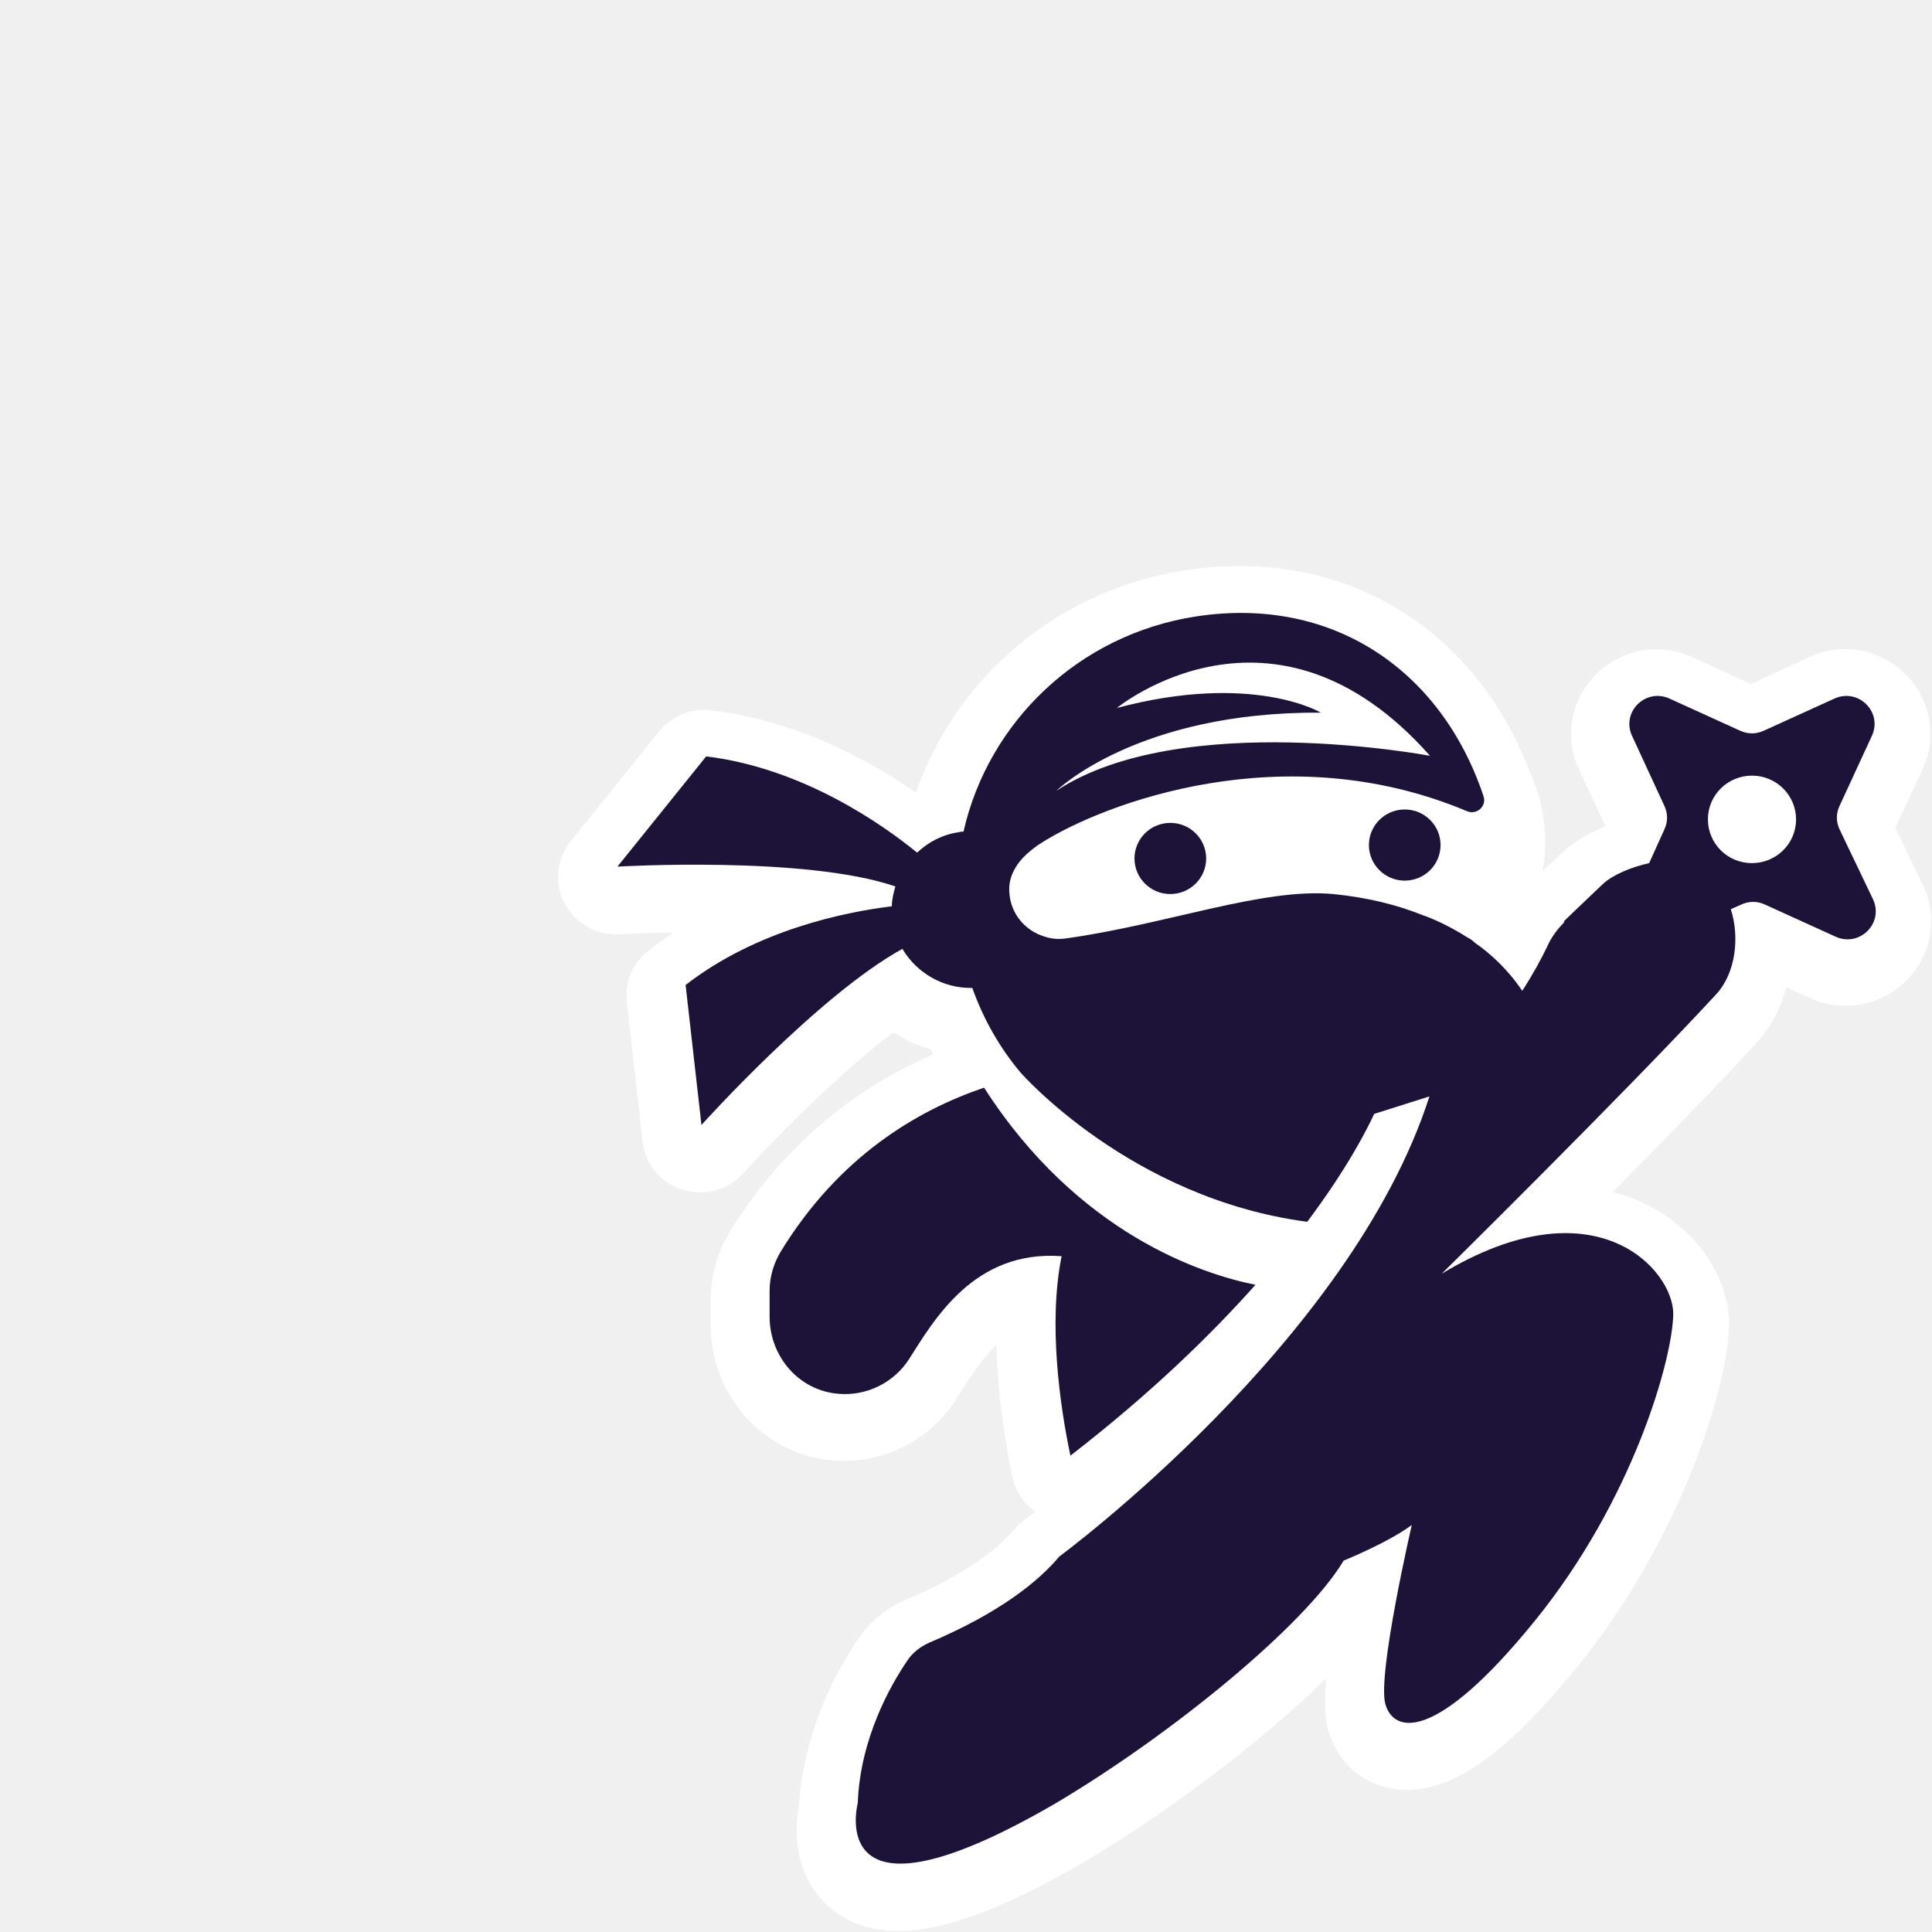
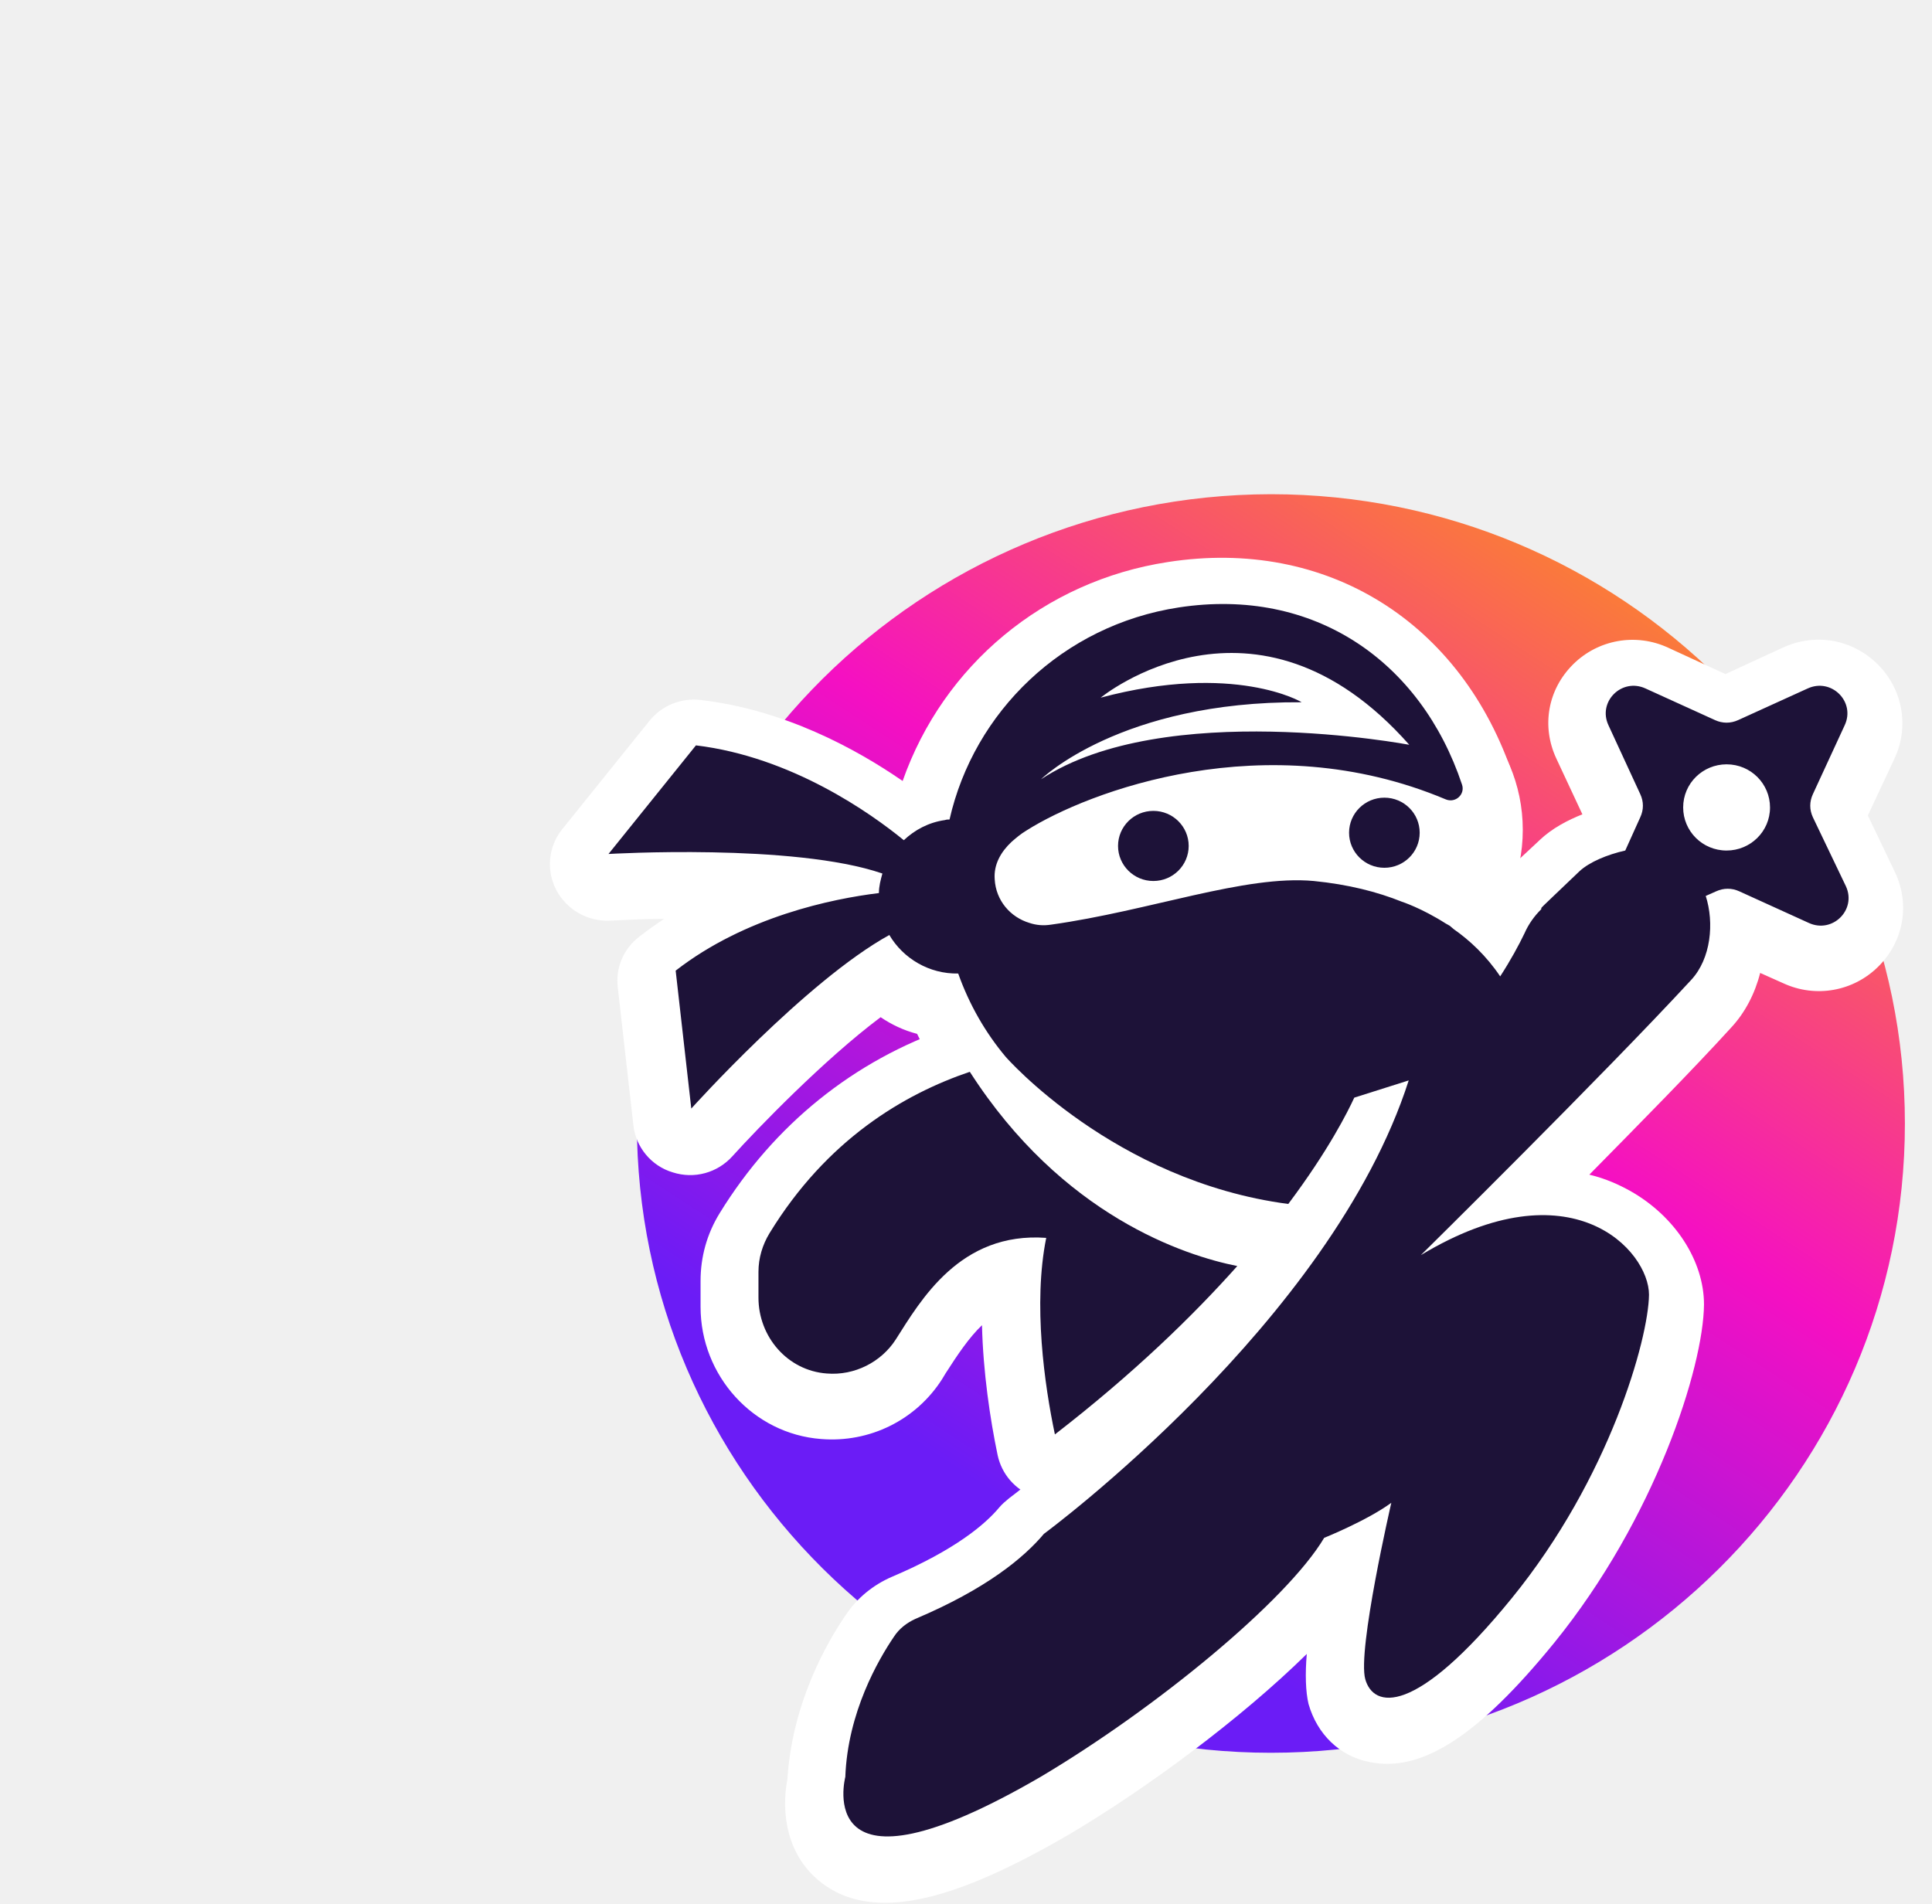
- <svg xmlns="http://www.w3.org/2000/svg" width="68" height="68" viewBox="0 0 68 68" fill="none">
+ <svg xmlns="http://www.w3.org/2000/svg" width="69" height="68" viewBox="0 0 69 68" fill="none">
+   <mask id="mask0_10066_173" style="mask-type:luminance" maskUnits="userSpaceOnUse" x="22" y="17" width="47" height="46">
+     <path d="M22.745 40.129C22.745 52.527 32.878 62.605 45.389 62.605C57.879 62.605 68.032 52.547 68.032 40.129C68.032 27.731 57.899 17.652 45.389 17.652C32.878 17.673 22.745 27.731 22.745 40.129Z" fill="white" />
+   </mask>
+   <g mask="url(#mask0_10066_173)">
+     <path d="M88.773 31.2L54.364 83.213L1.963 49.058L36.373 -2.956L88.773 31.2Z" fill="url(#paint0_linear_10066_173)" />
+   </g>
  <path d="M53.102 36.537C52.668 36.537 52.234 36.393 51.862 36.126C51.159 35.593 50.89 34.669 51.179 33.848C51.179 33.827 51.2 33.807 51.2 33.786C51.469 33.13 52.048 32.657 52.751 32.555C53.454 32.432 54.157 32.699 54.612 33.232C54.984 33.663 55.15 34.218 55.088 34.751C55.026 35.264 54.777 35.757 54.364 36.085C54.343 36.106 54.322 36.126 54.281 36.147C53.971 36.414 53.537 36.537 53.102 36.537Z" fill="white" />
  <path d="M39.847 30.543C39.847 31.241 40.405 31.795 41.108 31.795C41.811 31.795 42.37 31.241 42.37 30.543C42.37 29.845 41.811 29.291 41.108 29.291C40.405 29.291 39.847 29.866 39.847 30.543Z" fill="white" />
  <path d="M41.108 33.827C39.288 33.827 37.82 32.37 37.82 30.564C37.82 28.757 39.288 27.3 41.108 27.3C42.928 27.3 44.396 28.757 44.396 30.564C44.417 32.349 42.928 33.827 41.108 33.827ZM41.108 29.804C40.695 29.804 40.343 30.133 40.343 30.564C40.343 30.974 40.674 31.323 41.108 31.323C41.522 31.323 41.873 30.995 41.873 30.564C41.873 30.133 41.542 29.804 41.108 29.804Z" fill="white" />
  <path d="M48.098 30.071C48.098 30.769 48.656 31.323 49.359 31.323C50.062 31.323 50.62 30.769 50.62 30.071C50.62 29.373 50.062 28.819 49.359 28.819C48.656 28.819 48.098 29.394 48.098 30.071Z" fill="white" />
  <path d="M48.429 35.552C45.141 35.552 42.474 32.904 42.474 29.64C42.474 26.376 45.141 23.729 48.429 23.729C51.717 23.729 54.385 26.376 54.385 29.64C54.385 32.904 51.717 35.552 48.429 35.552ZM48.429 28.306C47.685 28.306 47.064 28.922 47.064 29.661C47.064 30.4 47.685 31.015 48.429 31.015C49.174 31.015 49.794 30.4 49.794 29.661C49.794 28.901 49.174 28.306 48.429 28.306Z" fill="white" />
  <path d="M31.906 48.196C32.795 46.8 34.201 44.337 37.282 44.563C36.807 46.923 37.22 49.818 37.593 51.583C40.405 49.407 42.514 47.354 44.106 45.569C42.245 45.199 37.861 43.783 34.553 38.631C32.195 39.431 29.445 41.053 27.398 44.398C27.15 44.809 27.005 45.281 27.005 45.774V46.697C27.005 48.093 28.059 49.304 29.445 49.407C30.458 49.468 31.389 48.996 31.906 48.196Z" fill="white" />
  <path d="M37.614 53.574C37.387 53.574 37.138 53.532 36.911 53.45C36.249 53.204 35.774 52.65 35.629 51.972C35.36 50.679 35.112 49.017 35.071 47.334C34.616 47.765 34.202 48.38 33.768 49.058L33.644 49.263C32.713 50.72 31.059 51.541 29.322 51.398C26.902 51.213 25.02 49.14 25.02 46.677V45.753C25.02 44.891 25.248 44.07 25.703 43.331C27.647 40.17 30.5 37.871 33.933 36.701C34.822 36.393 35.794 36.742 36.291 37.522C39.206 42.079 43.032 43.269 44.541 43.577C45.245 43.721 45.824 44.234 46.051 44.911C46.279 45.589 46.134 46.348 45.658 46.882C43.756 49.037 41.481 51.131 38.875 53.142C38.483 53.43 38.048 53.574 37.614 53.574ZM39.165 45.774C39.103 46.348 39.103 46.985 39.124 47.662C39.578 47.252 40.033 46.841 40.447 46.43C40.033 46.246 39.599 46.04 39.165 45.774ZM33.83 41.073C31.907 42.017 30.314 43.475 29.136 45.404C29.074 45.507 29.053 45.609 29.053 45.733V46.656C29.053 47.026 29.322 47.354 29.632 47.375C29.88 47.395 30.108 47.292 30.232 47.087L30.356 46.882C31.121 45.671 32.568 43.392 35.277 42.695C34.76 42.222 34.285 41.689 33.83 41.073Z" fill="white" />
  <path d="M64.662 29.537C64.538 29.27 64.538 28.983 64.662 28.716L65.799 26.253C66.192 25.412 65.323 24.549 64.476 24.939L61.994 26.068C61.725 26.192 61.436 26.192 61.167 26.068L58.685 24.939C57.838 24.549 56.969 25.412 57.362 26.253L58.499 28.716C58.623 28.983 58.623 29.27 58.499 29.537L57.962 30.728C57.321 30.872 56.68 31.138 56.328 31.467C55.625 32.144 54.963 32.76 54.963 32.781C54.963 32.801 54.963 32.801 54.963 32.822C54.715 33.068 54.508 33.355 54.364 33.684C54.157 34.115 53.867 34.648 53.495 35.223C52.999 34.484 52.399 33.93 51.841 33.54C51.799 33.499 51.737 33.458 51.696 33.417C51.655 33.396 51.593 33.355 51.551 33.335C50.683 32.781 49.98 32.555 49.98 32.555C49.111 32.206 48.077 31.939 46.837 31.816C44.376 31.59 40.984 32.883 37.448 33.376C37.179 33.417 36.931 33.396 36.683 33.314C36.001 33.109 35.484 32.514 35.442 31.754C35.401 31.221 35.67 30.769 36.042 30.42C36.207 30.276 36.373 30.133 36.58 30.009C38.751 28.634 45.12 26.192 51.551 28.901C51.903 29.045 52.254 28.716 52.13 28.367C50.662 23.975 46.837 21.306 42.018 22.045C37.862 22.682 34.698 25.781 33.829 29.619C33.767 29.619 33.726 29.619 33.664 29.64C33.085 29.722 32.589 29.989 32.196 30.358C31.017 29.394 28.184 27.382 24.772 26.972L21.649 30.851C21.649 30.851 28.267 30.461 31.431 31.549C31.369 31.775 31.306 32.001 31.306 32.247C29.631 32.452 26.53 33.088 24.048 35.018L24.607 39.944C24.607 39.944 28.701 35.387 31.679 33.745C32.175 34.587 33.106 35.141 34.139 35.12C34.532 36.229 35.111 37.235 35.835 38.097C35.835 38.097 39.702 42.531 45.927 43.352C47.374 41.422 48.056 40.047 48.284 39.554L50.228 38.938C47.457 47.58 37.2 55.134 37.2 55.134C36.476 55.996 35.132 57.104 32.609 58.172C32.299 58.315 32.03 58.52 31.844 58.808C31.286 59.629 30.19 61.517 30.107 63.816C30.107 63.816 28.846 68.599 37.076 63.816C41.191 61.374 45.885 57.535 47.209 55.277C47.209 55.277 48.739 54.662 49.607 54.025C49.607 54.025 48.387 59.3 48.677 60.327C48.966 61.353 50.435 61.702 53.909 57.433C57.403 53.143 58.789 48.175 58.81 46.595C58.81 45.014 56.039 41.935 50.662 45.178C50.662 45.178 57.155 38.774 60.319 35.346C61.022 34.587 61.146 33.314 60.836 32.349L61.208 32.185C61.477 32.062 61.767 32.062 62.035 32.185L64.517 33.314C65.365 33.704 66.233 32.842 65.841 32.001L64.662 29.537ZM40.426 24.529C40.385 24.549 40.343 24.57 40.302 24.59C40.488 24.488 40.674 24.406 40.902 24.303C40.881 24.303 40.86 24.324 40.84 24.324C40.695 24.406 40.571 24.467 40.426 24.529ZM39.33 25.206L39.351 25.186C39.351 25.186 39.33 25.186 39.33 25.206ZM39.744 24.919C39.806 24.878 39.868 24.857 39.93 24.816C39.847 24.837 39.806 24.878 39.744 24.919ZM43.032 24.734C43.156 24.734 43.259 24.734 43.383 24.734C43.383 24.734 43.383 24.734 43.404 24.734C43.259 24.734 43.135 24.734 43.032 24.734ZM44.831 24.898C44.872 24.898 44.872 24.898 44.893 24.919C44.872 24.919 44.831 24.898 44.81 24.898C44.81 24.898 44.81 24.898 44.831 24.898ZM45.451 25.063C45.43 25.063 45.389 25.042 45.348 25.042C45.389 25.042 45.43 25.042 45.451 25.063ZM46.113 25.288C46.092 25.268 46.051 25.268 46.03 25.247C46.071 25.268 46.092 25.268 46.113 25.288ZM45.906 25.206C45.885 25.186 45.844 25.186 45.823 25.165C45.844 25.186 45.864 25.186 45.906 25.206ZM44.81 26.479C47.788 26.479 50.248 26.951 50.248 26.951C50.269 26.951 47.788 26.479 44.81 26.479ZM42.122 23.893C42.308 23.852 42.494 23.811 42.68 23.77C43.073 23.708 43.486 23.667 43.921 23.667C43.714 23.667 43.486 23.667 43.28 23.687C43.197 23.687 43.135 23.708 43.052 23.708C42.928 23.728 42.825 23.728 42.701 23.749H42.68H42.659C42.494 23.77 42.328 23.811 42.163 23.852C42.163 23.893 42.142 23.893 42.122 23.893C42.101 23.893 42.08 23.893 42.08 23.913C41.998 23.934 41.915 23.954 41.832 23.975C41.812 23.975 41.791 23.975 41.791 23.995C41.77 23.995 41.749 24.016 41.729 24.016C41.501 24.077 41.274 24.16 41.067 24.242C41.046 24.242 41.046 24.262 41.026 24.262C41.253 24.16 41.501 24.077 41.791 23.995C41.894 23.954 41.998 23.934 42.122 23.893ZM46.423 25.432C39.95 25.391 37.117 28.183 37.117 28.183C37.117 28.183 39.971 25.391 46.423 25.432ZM61.581 30.728C60.712 30.728 60.03 30.03 60.03 29.188C60.03 28.326 60.733 27.649 61.581 27.649C62.449 27.649 63.132 28.347 63.132 29.188C63.152 30.03 62.449 30.728 61.581 30.728Z" fill="white" />
  <path d="M66.709 29.127L67.66 27.095C68.198 25.945 67.95 24.611 67.061 23.728C66.151 22.825 64.827 22.599 63.669 23.133L61.622 24.077L59.575 23.133C58.417 22.599 57.072 22.846 56.183 23.728C55.273 24.632 55.046 25.945 55.584 27.095L56.514 29.086C55.997 29.291 55.439 29.578 54.984 30.009L54.963 30.03C54.612 30.358 54.26 30.687 54.012 30.913C53.764 31.138 53.516 31.364 53.33 31.631C53.247 31.734 53.164 31.816 53.102 31.918C53.019 31.857 52.916 31.775 52.792 31.693C52.751 31.672 52.709 31.631 52.647 31.61H52.627C52.151 31.303 51.717 31.077 51.365 30.933C52.089 31.036 52.833 30.831 53.392 30.317C54.095 29.66 54.364 28.655 54.053 27.752C52.213 22.209 47.374 19.192 41.708 20.075C37.283 20.752 33.685 23.77 32.237 27.895C30.541 26.725 27.998 25.35 25.02 25.001C24.317 24.919 23.635 25.206 23.2 25.74L20.078 29.619C19.581 30.235 19.499 31.097 19.871 31.795C20.243 32.493 20.988 32.924 21.794 32.883C22.249 32.863 22.931 32.822 23.717 32.822C23.407 33.027 23.118 33.232 22.828 33.458C22.27 33.889 21.98 34.566 22.063 35.264L22.621 40.191C22.704 40.971 23.262 41.648 24.027 41.874C24.793 42.12 25.62 41.894 26.157 41.299C27.047 40.314 29.425 37.85 31.451 36.332C31.844 36.598 32.278 36.804 32.754 36.927C33.168 37.809 33.705 38.63 34.326 39.37C34.346 39.39 34.346 39.39 34.367 39.41C34.532 39.595 38.337 43.885 44.541 45.137C40.819 49.941 36.125 53.45 36.042 53.512C35.918 53.615 35.794 53.717 35.69 53.84C35.194 54.436 34.119 55.359 31.844 56.324C31.182 56.612 30.603 57.084 30.21 57.679C29.487 58.726 28.287 60.881 28.122 63.55C27.894 64.719 28.081 66.3 29.363 67.265C29.983 67.737 30.727 67.963 31.617 67.963C33.25 67.963 35.36 67.162 38.151 65.54C40.964 63.878 44.334 61.374 46.671 59.075C46.609 59.793 46.63 60.429 46.733 60.861C47.043 61.948 47.85 62.728 48.904 62.934C50.765 63.324 52.792 62.01 55.501 58.685C59.12 54.23 60.836 48.832 60.857 46.595C60.857 45.035 59.823 43.434 58.21 42.531C57.838 42.325 57.362 42.099 56.762 41.956C58.541 40.15 60.485 38.179 61.829 36.701C62.325 36.167 62.676 35.49 62.863 34.751L63.69 35.12C64.848 35.654 66.192 35.408 67.081 34.525C67.991 33.622 68.219 32.308 67.681 31.159L66.709 29.127ZM33.416 32.739C33.374 32.678 33.333 32.616 33.292 32.555C33.312 32.473 33.312 32.411 33.312 32.329C33.312 32.267 33.333 32.206 33.354 32.144C33.374 32.083 33.395 32.021 33.395 31.939C33.416 32.288 33.498 32.637 33.623 32.965C33.54 32.904 33.478 32.822 33.416 32.739ZM56.742 46.636C56.7 47.683 55.604 52.116 52.296 56.16C51.737 56.837 51.262 57.371 50.869 57.761C51.055 56.735 51.282 55.524 51.531 54.477C51.717 53.656 51.365 52.794 50.662 52.342C49.959 51.891 49.028 51.911 48.346 52.424C47.87 52.773 46.898 53.225 46.402 53.43C45.989 53.594 45.637 53.902 45.41 54.292C44.334 56.119 39.95 59.773 36.021 62.092C33.933 63.303 32.733 63.734 32.092 63.878C32.175 62.113 33.044 60.614 33.457 59.998C35.711 59.013 37.448 57.884 38.565 56.612C39.661 55.791 44.955 51.624 48.801 46.061C48.863 46.184 48.946 46.307 49.028 46.41C49.669 47.211 50.807 47.416 51.675 46.882C53.412 45.835 54.922 45.507 55.956 45.917C56.493 46.143 56.7 46.513 56.742 46.636ZM58.789 33.971C56.824 36.085 53.536 39.41 51.365 41.586C51.675 40.909 51.923 40.232 52.151 39.534C52.378 38.815 52.192 38.035 51.655 37.502C51.262 37.112 50.745 36.906 50.228 36.906C50.021 36.906 49.814 36.927 49.628 37.009L47.684 37.625C47.126 37.789 46.671 38.2 46.444 38.733C46.319 39 45.906 39.883 45.037 41.155C40.509 40.129 37.593 37.009 37.386 36.804C37.014 36.352 36.683 35.859 36.435 35.326C36.869 35.408 37.283 35.428 37.717 35.367C39.206 35.162 40.591 34.833 41.956 34.525C43.776 34.115 45.472 33.704 46.65 33.827C47.56 33.91 48.429 34.115 49.235 34.443C49.297 34.464 49.38 34.484 49.442 34.505C49.587 34.566 49.98 34.73 50.435 35.018C50.455 35.038 50.476 35.038 50.497 35.059L50.559 35.08C50.6 35.1 50.621 35.141 50.662 35.162C51.138 35.511 51.531 35.901 51.82 36.332C52.192 36.886 52.833 37.214 53.495 37.214H53.516C54.198 37.214 54.819 36.865 55.191 36.291C55.563 35.716 55.894 35.141 56.183 34.525C56.245 34.402 56.328 34.3 56.39 34.217C56.473 34.135 56.556 34.053 56.618 33.95C56.866 33.704 57.321 33.273 57.693 32.945C57.776 32.883 58.024 32.76 58.417 32.678C58.541 32.657 58.665 32.616 58.789 32.555C58.81 32.698 58.83 32.822 58.872 32.965C58.996 33.355 58.913 33.848 58.789 33.971Z" fill="white" />
  <path d="M41.191 31.467C41.888 31.467 42.453 30.906 42.453 30.215C42.453 29.523 41.888 28.963 41.191 28.963C40.494 28.963 39.93 29.523 39.93 30.215C39.93 30.906 40.494 31.467 41.191 31.467Z" fill="#1D1238" />
  <path d="M49.442 30.995C50.139 30.995 50.703 30.434 50.703 29.743C50.703 29.051 50.139 28.491 49.442 28.491C48.745 28.491 48.181 29.051 48.181 29.743C48.181 30.434 48.745 30.995 49.442 30.995Z" fill="#1D1238" />
  <path d="M31.989 47.847C32.878 46.451 34.284 43.988 37.365 44.214C36.89 46.574 37.303 49.469 37.675 51.234C40.488 49.058 42.597 47.005 44.189 45.22C42.328 44.85 37.944 43.434 34.636 38.282C32.278 39.082 29.528 40.704 27.481 44.05C27.233 44.46 27.088 44.932 27.088 45.425V46.349C27.088 47.744 28.122 48.955 29.528 49.058C30.521 49.14 31.472 48.648 31.989 47.847Z" fill="#1D1238" />
  <path d="M64.745 29.189C64.621 28.922 64.621 28.634 64.745 28.367L65.882 25.904C66.275 25.063 65.406 24.201 64.559 24.591L62.077 25.72C61.808 25.843 61.519 25.843 61.25 25.72L58.769 24.591C57.921 24.201 57.052 25.063 57.445 25.904L58.582 28.367C58.706 28.634 58.706 28.922 58.582 29.189L58.045 30.379C57.404 30.523 56.763 30.79 56.411 31.118C55.708 31.795 55.046 32.411 55.046 32.432C55.046 32.452 55.046 32.452 55.046 32.473C54.798 32.719 54.591 33.006 54.447 33.335C54.24 33.766 53.95 34.3 53.578 34.874C53.082 34.135 52.482 33.581 51.924 33.191C51.882 33.15 51.82 33.109 51.779 33.068C51.738 33.047 51.676 33.006 51.634 32.986C50.766 32.432 50.063 32.206 50.063 32.206C49.194 31.857 48.16 31.59 46.919 31.467C44.459 31.241 41.067 32.534 37.531 33.027C37.262 33.068 37.014 33.047 36.766 32.965C36.084 32.76 35.567 32.165 35.525 31.405C35.484 30.872 35.753 30.42 36.125 30.071C36.29 29.927 36.456 29.784 36.663 29.661C38.834 28.285 45.203 25.843 51.634 28.552C51.986 28.696 52.337 28.367 52.213 28.018C50.745 23.626 46.94 20.957 42.101 21.696C37.945 22.333 34.781 25.432 33.912 29.271C33.85 29.271 33.809 29.271 33.747 29.291C33.168 29.373 32.672 29.64 32.279 30.01C31.1 29.045 28.267 27.033 24.855 26.623L21.732 30.502C21.732 30.502 28.35 30.112 31.514 31.2C31.452 31.426 31.39 31.652 31.39 31.898C29.715 32.103 26.613 32.74 24.131 34.669L24.689 39.595C24.689 39.595 28.784 35.038 31.762 33.396C32.258 34.238 33.189 34.792 34.222 34.772C34.615 35.88 35.194 36.886 35.918 37.748C35.918 37.748 39.785 42.182 46.01 43.003C47.457 41.073 48.139 39.698 48.367 39.205L50.311 38.59C47.54 47.231 37.283 54.785 37.283 54.785C36.559 55.647 35.215 56.755 32.692 57.823C32.382 57.966 32.113 58.172 31.927 58.459C31.369 59.28 30.273 61.169 30.19 63.468C30.19 63.468 28.929 68.25 37.159 63.468C41.274 61.025 45.947 57.186 47.292 54.928C47.292 54.928 48.822 54.313 49.69 53.676C49.69 53.676 48.47 58.952 48.76 59.978C49.049 61.004 50.518 61.353 53.992 57.084C57.486 52.794 58.872 47.826 58.893 46.246C58.893 44.665 56.122 41.586 50.745 44.83C50.745 44.83 57.238 38.425 60.402 34.998C61.105 34.238 61.229 32.965 60.919 32.001L61.291 31.836C61.56 31.713 61.85 31.713 62.118 31.836L64.6 32.965C65.448 33.355 66.316 32.493 65.924 31.652L64.745 29.189ZM39.31 24.919C39.31 24.919 44.831 20.383 50.331 26.602C50.331 26.602 41.564 24.94 37.18 27.834C37.18 27.834 40.013 25.042 46.485 25.083C46.506 25.083 44.086 23.646 39.31 24.919ZM61.664 30.379C60.795 30.379 60.113 29.681 60.113 28.84C60.113 27.977 60.816 27.3 61.664 27.3C62.532 27.3 63.215 27.998 63.215 28.84C63.215 29.702 62.511 30.379 61.664 30.379Z" fill="#1D1238" />
+   <defs>
+     <linearGradient id="paint0_linear_10066_173" x1="60.247" y1="17.654" x2="36.542" y2="54.027" gradientUnits="userSpaceOnUse">
+       <stop stop-color="#FC9518" />
+       <stop offset="0.506" stop-color="#F510C2" />
+       <stop offset="1" stop-color="#6B1CF6" />
+     </linearGradient>
+   </defs>
</svg>
